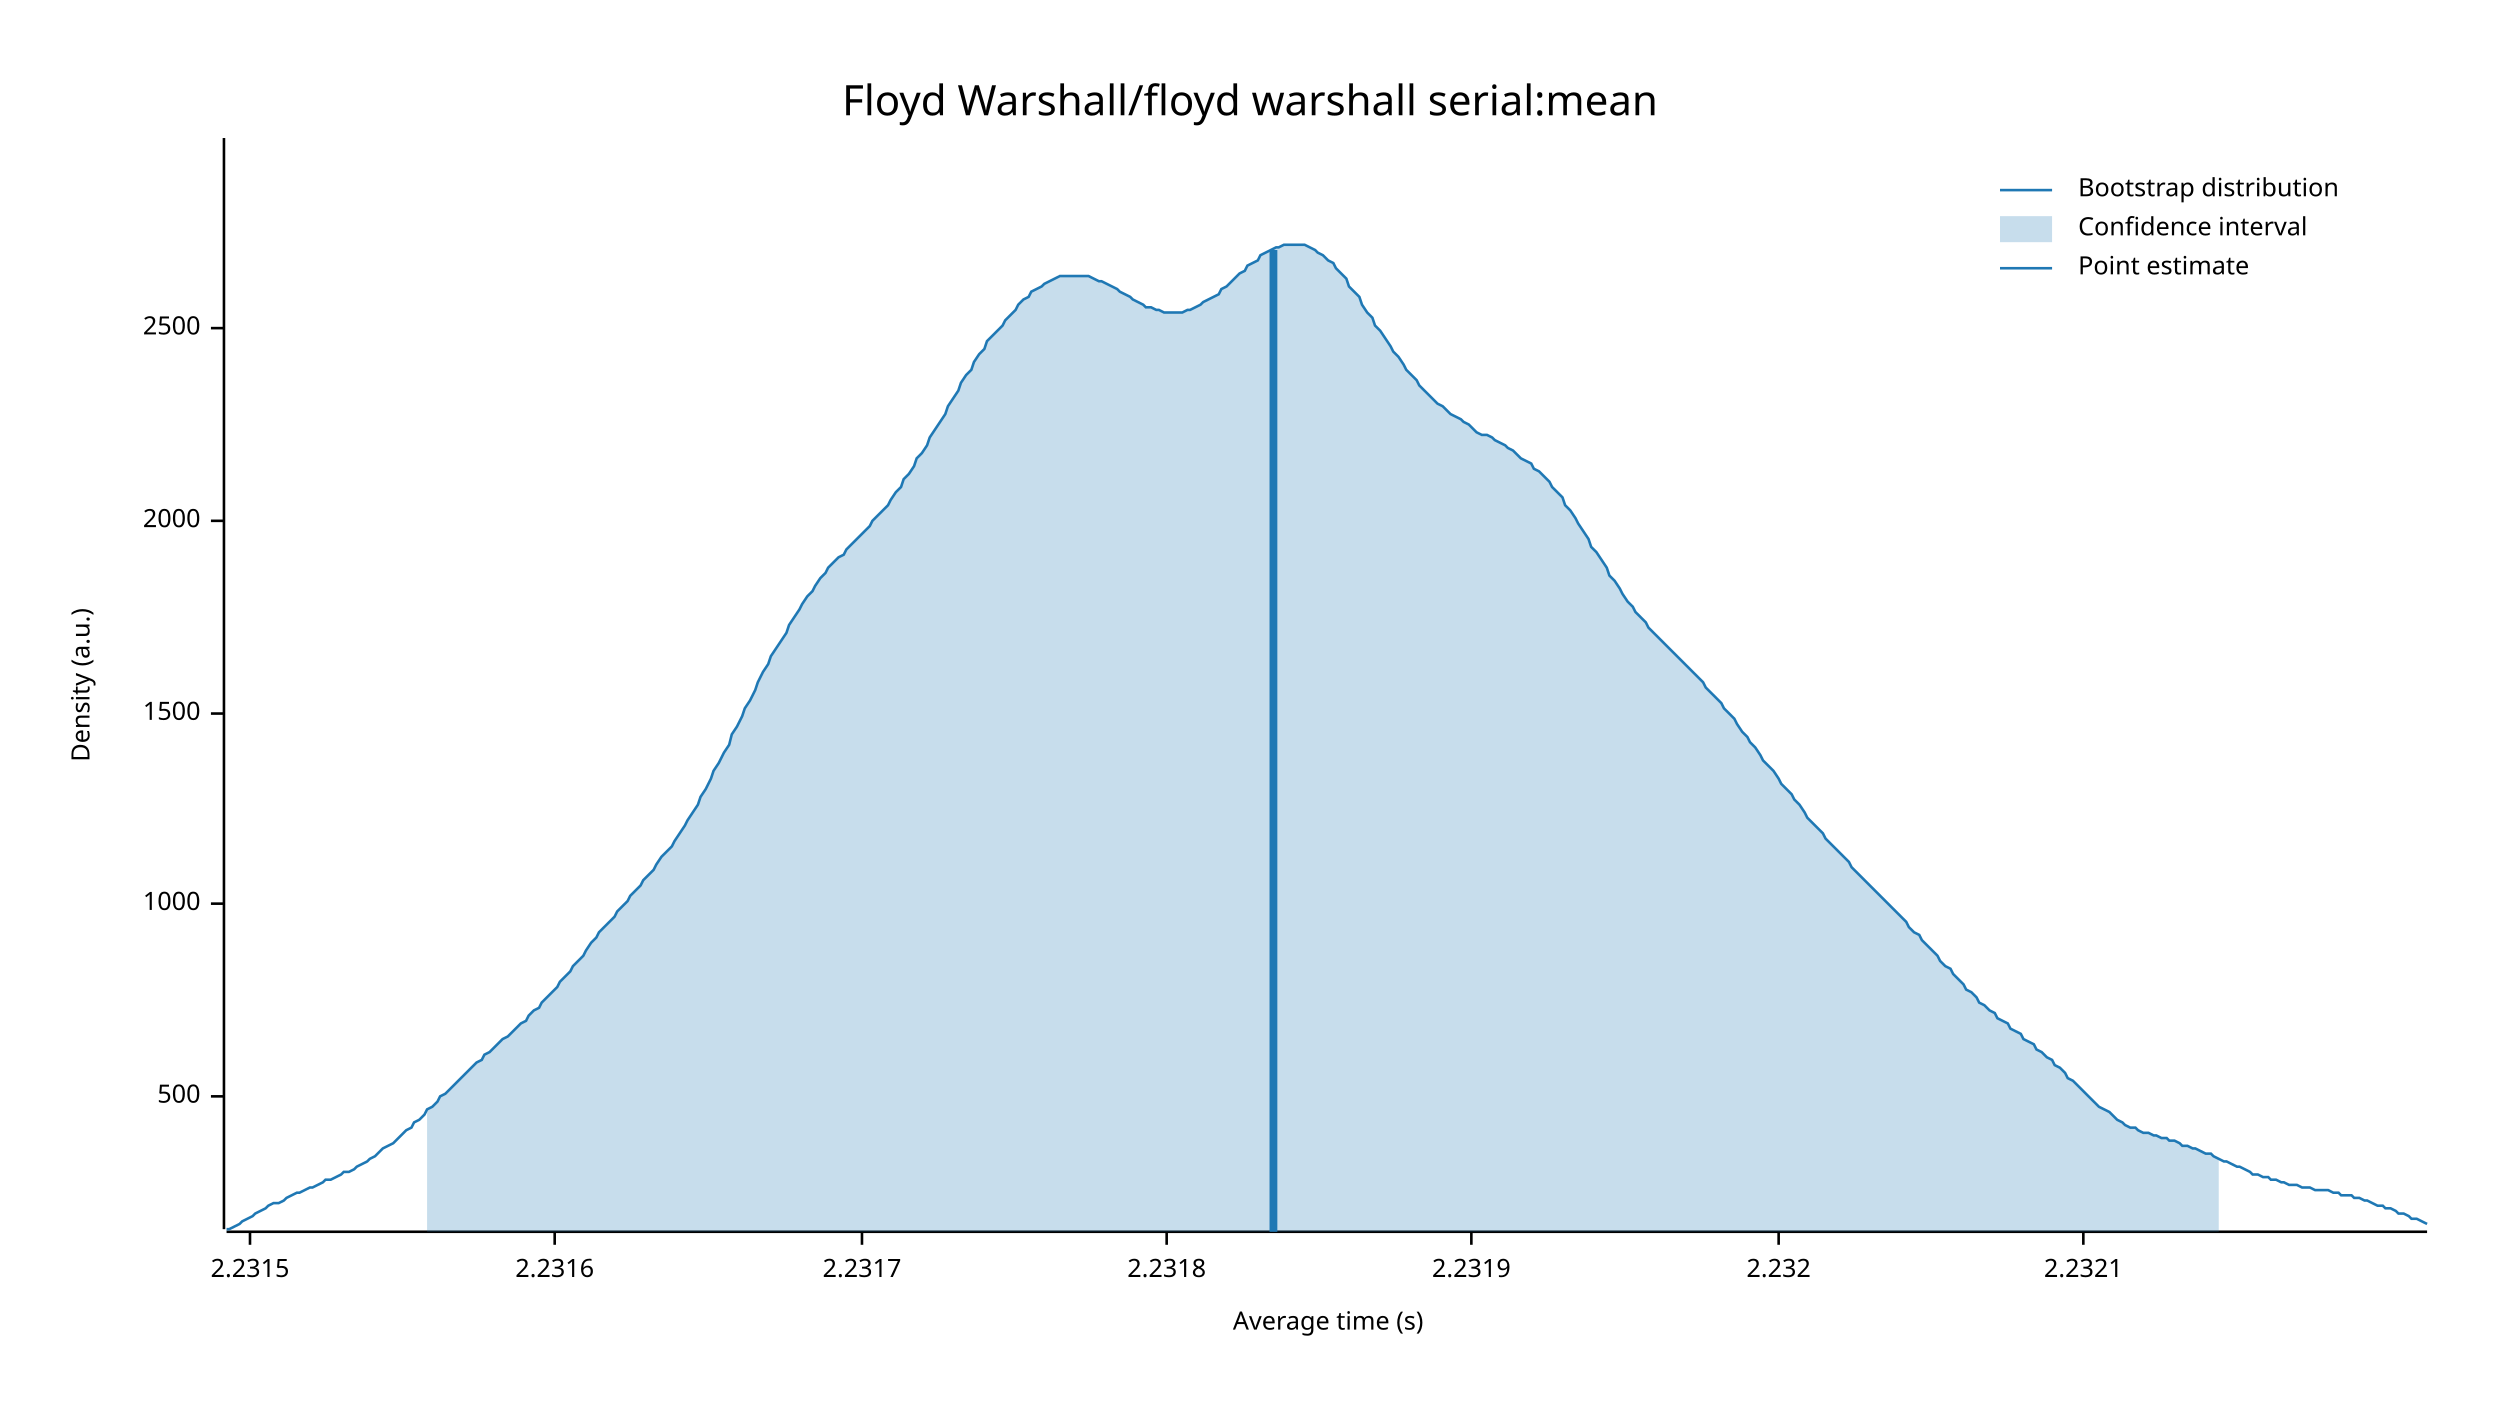
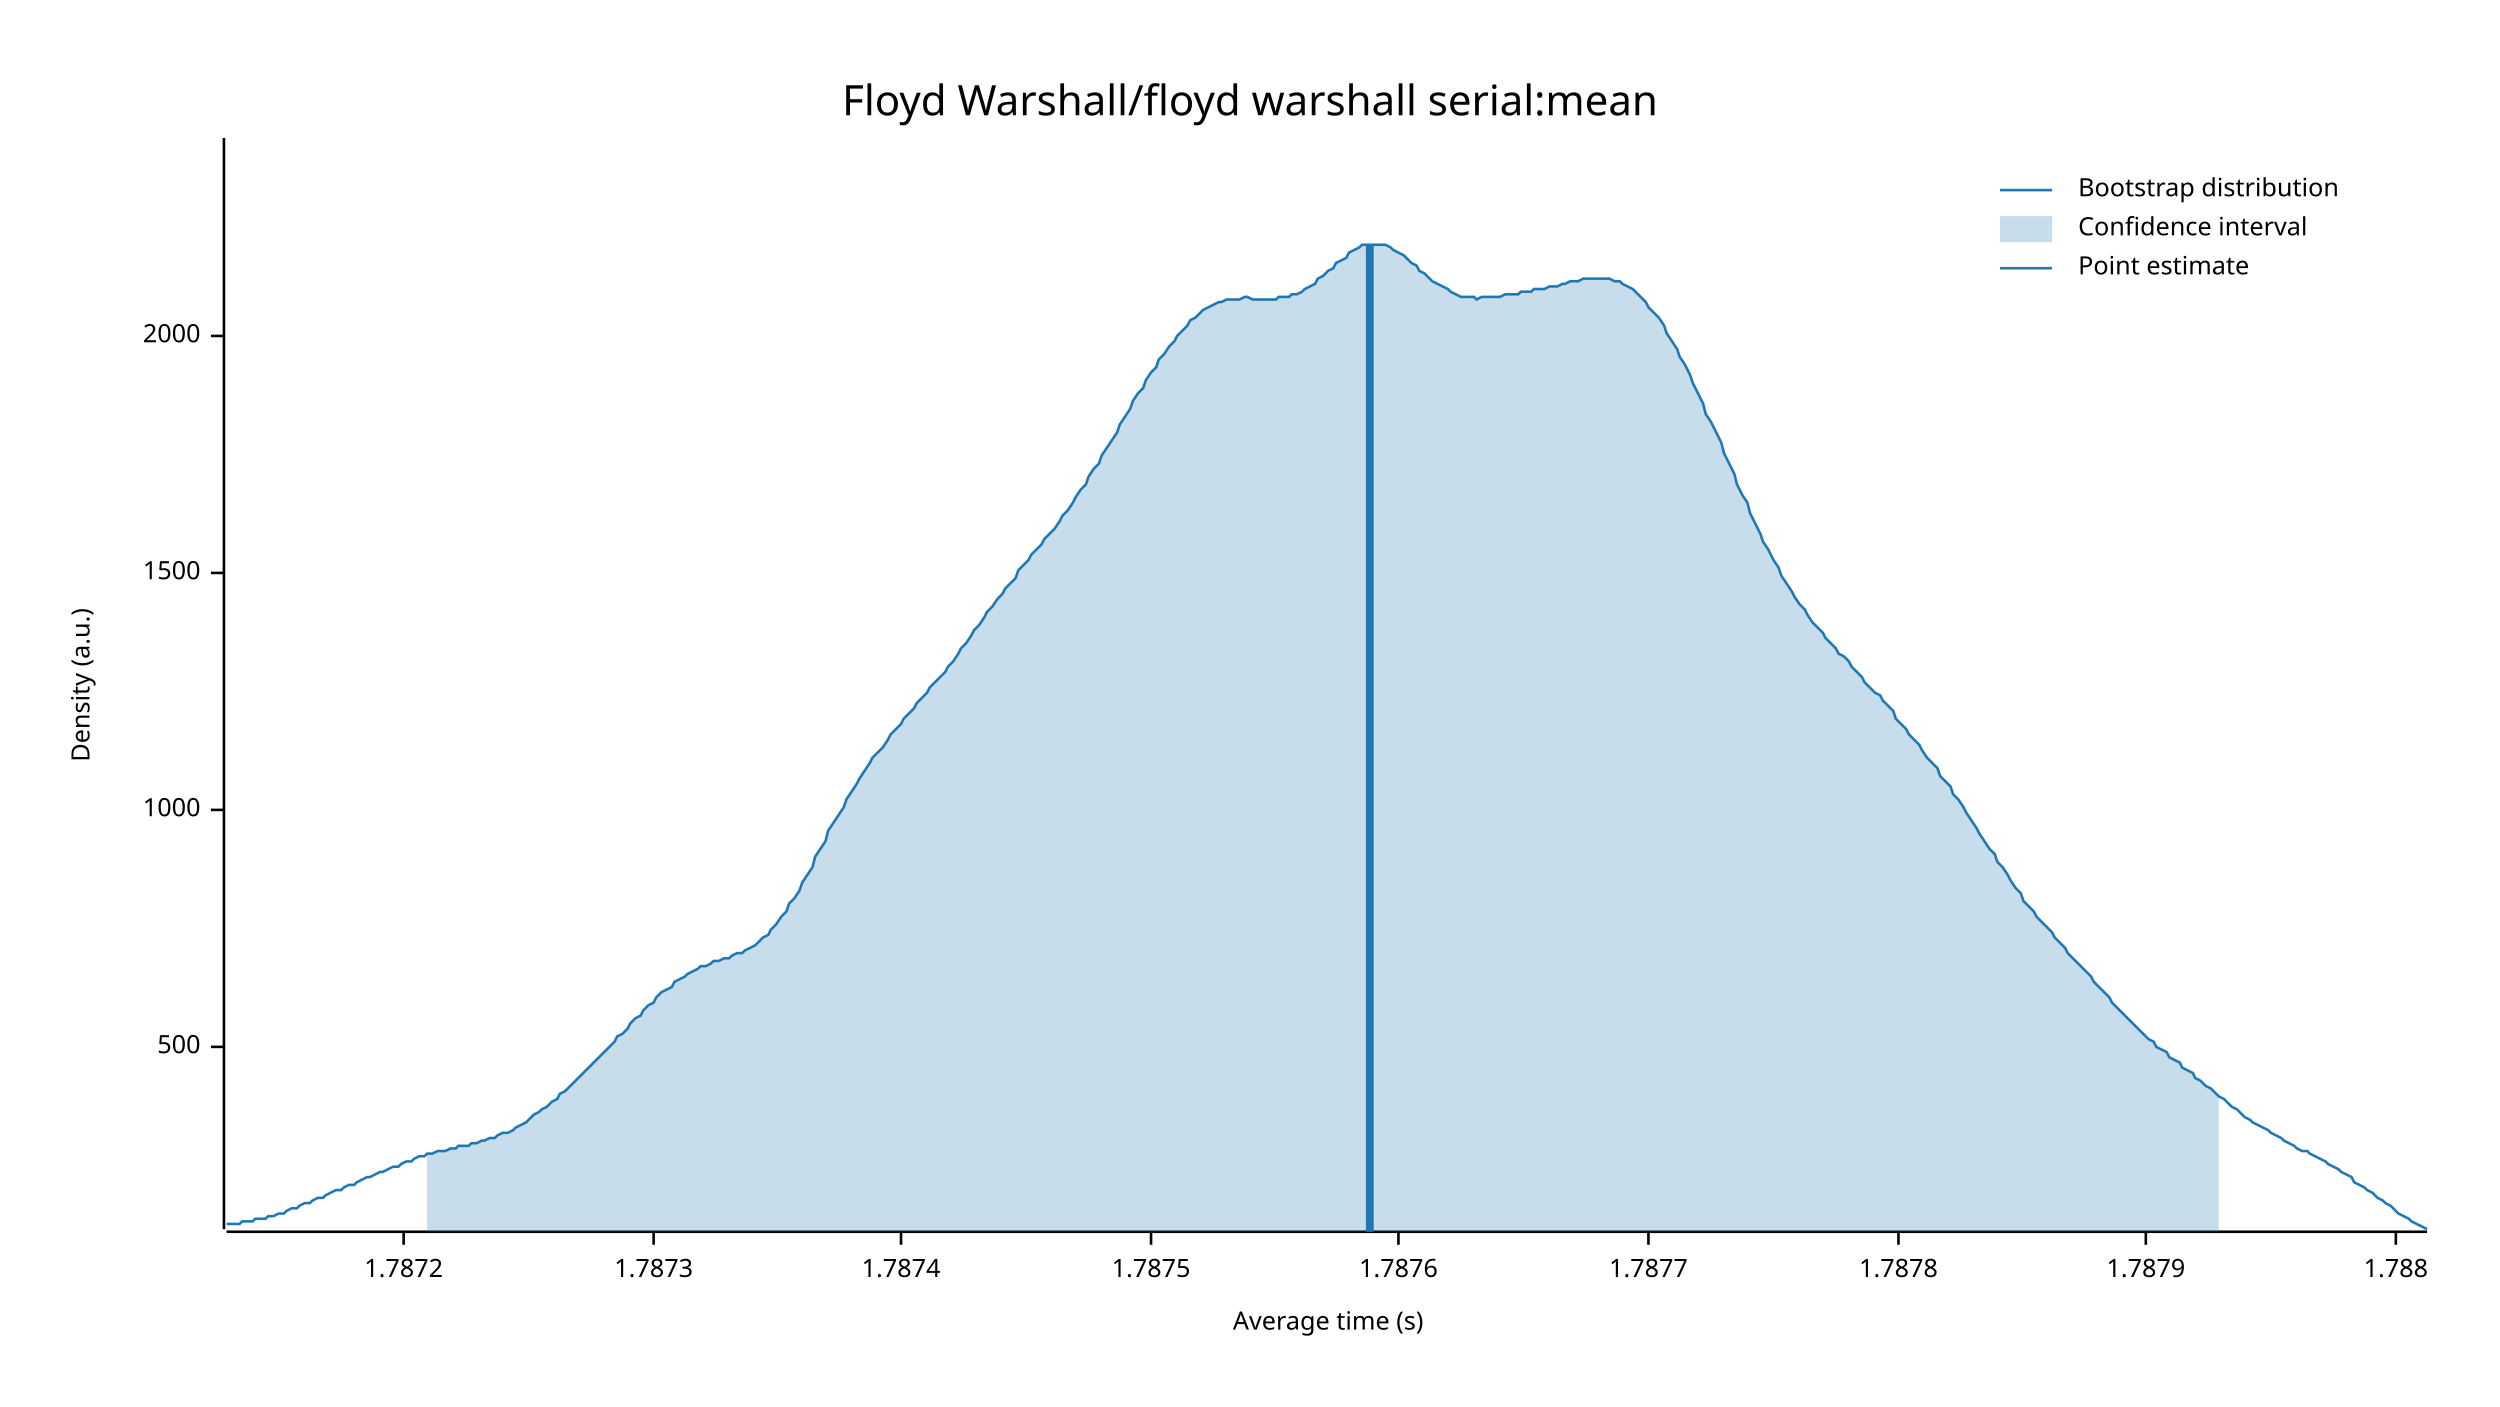
<svg xmlns="http://www.w3.org/2000/svg" width="960" height="540" viewBox="0 0 960 540">
  <text x="480" y="32" dy="0.76em" text-anchor="middle" font-family="sans-serif" font-size="16.129" opacity="1" fill="#000000">
Floyd Warshall/floyd warshall serial:mean
</text>
  <text x="27" y="263" dy="0.76em" text-anchor="middle" font-family="sans-serif" font-size="9.677" opacity="1" fill="#000000" transform="rotate(270, 27, 263)">
Density (a.u.)
</text>
  <text x="510" y="513" dy="-0.5ex" text-anchor="middle" font-family="sans-serif" font-size="9.677" opacity="1" fill="#000000">
Average time (s)
</text>
  <polyline fill="none" opacity="1" stroke="#000000" stroke-width="1" points="86,53 86,472 " />
-   <text x="77" y="421" dy="0.5ex" text-anchor="end" font-family="sans-serif" font-size="9.677" opacity="1" fill="#000000">
+   <text x="77" y="402" dy="0.5ex" text-anchor="end" font-family="sans-serif" font-size="9.677" opacity="1" fill="#000000">
500
</text>
-   <polyline fill="none" opacity="1" stroke="#000000" stroke-width="1" points="81,421 86,421 " />
-   <text x="77" y="347" dy="0.5ex" text-anchor="end" font-family="sans-serif" font-size="9.677" opacity="1" fill="#000000">
+   <polyline fill="none" opacity="1" stroke="#000000" stroke-width="1" points="81,402 86,402 " />
+   <text x="77" y="311" dy="0.5ex" text-anchor="end" font-family="sans-serif" font-size="9.677" opacity="1" fill="#000000">
1000
</text>
-   <polyline fill="none" opacity="1" stroke="#000000" stroke-width="1" points="81,347 86,347 " />
-   <text x="77" y="274" dy="0.5ex" text-anchor="end" font-family="sans-serif" font-size="9.677" opacity="1" fill="#000000">
+   <polyline fill="none" opacity="1" stroke="#000000" stroke-width="1" points="81,311 86,311 " />
+   <text x="77" y="220" dy="0.5ex" text-anchor="end" font-family="sans-serif" font-size="9.677" opacity="1" fill="#000000">
1500
</text>
-   <polyline fill="none" opacity="1" stroke="#000000" stroke-width="1" points="81,274 86,274 " />
-   <text x="77" y="200" dy="0.5ex" text-anchor="end" font-family="sans-serif" font-size="9.677" opacity="1" fill="#000000">
+   <polyline fill="none" opacity="1" stroke="#000000" stroke-width="1" points="81,220 86,220 " />
+   <text x="77" y="129" dy="0.5ex" text-anchor="end" font-family="sans-serif" font-size="9.677" opacity="1" fill="#000000">
2000
</text>
-   <polyline fill="none" opacity="1" stroke="#000000" stroke-width="1" points="81,200 86,200 " />
-   <text x="77" y="126" dy="0.5ex" text-anchor="end" font-family="sans-serif" font-size="9.677" opacity="1" fill="#000000">
- 2500
+   <polyline fill="none" opacity="1" stroke="#000000" stroke-width="1" points="81,129 86,129 " />
+   <polyline fill="none" opacity="1" stroke="#000000" stroke-width="1" points="87,473 932,473 " />
+   <text x="155" y="483" dy="0.76em" text-anchor="middle" font-family="sans-serif" font-size="9.677" opacity="1" fill="#000000">
+ 1.7872
</text>
-   <polyline fill="none" opacity="1" stroke="#000000" stroke-width="1" points="81,126 86,126 " />
-   <polyline fill="none" opacity="1" stroke="#000000" stroke-width="1" points="87,473 932,473 " />
-   <text x="96" y="483" dy="0.76em" text-anchor="middle" font-family="sans-serif" font-size="9.677" opacity="1" fill="#000000">
- 2.2315
+   <polyline fill="none" opacity="1" stroke="#000000" stroke-width="1" points="155,473 155,478 " />
+   <text x="251" y="483" dy="0.76em" text-anchor="middle" font-family="sans-serif" font-size="9.677" opacity="1" fill="#000000">
+ 1.7873
</text>
-   <polyline fill="none" opacity="1" stroke="#000000" stroke-width="1" points="96,473 96,478 " />
-   <text x="213" y="483" dy="0.76em" text-anchor="middle" font-family="sans-serif" font-size="9.677" opacity="1" fill="#000000">
- 2.2316
+   <polyline fill="none" opacity="1" stroke="#000000" stroke-width="1" points="251,473 251,478 " />
+   <text x="346" y="483" dy="0.76em" text-anchor="middle" font-family="sans-serif" font-size="9.677" opacity="1" fill="#000000">
+ 1.7874
</text>
-   <polyline fill="none" opacity="1" stroke="#000000" stroke-width="1" points="213,473 213,478 " />
-   <text x="331" y="483" dy="0.76em" text-anchor="middle" font-family="sans-serif" font-size="9.677" opacity="1" fill="#000000">
- 2.2317
+   <polyline fill="none" opacity="1" stroke="#000000" stroke-width="1" points="346,473 346,478 " />
+   <text x="442" y="483" dy="0.76em" text-anchor="middle" font-family="sans-serif" font-size="9.677" opacity="1" fill="#000000">
+ 1.7875
</text>
-   <polyline fill="none" opacity="1" stroke="#000000" stroke-width="1" points="331,473 331,478 " />
-   <text x="448" y="483" dy="0.76em" text-anchor="middle" font-family="sans-serif" font-size="9.677" opacity="1" fill="#000000">
- 2.2318
+   <polyline fill="none" opacity="1" stroke="#000000" stroke-width="1" points="442,473 442,478 " />
+   <text x="537" y="483" dy="0.76em" text-anchor="middle" font-family="sans-serif" font-size="9.677" opacity="1" fill="#000000">
+ 1.7876
</text>
-   <polyline fill="none" opacity="1" stroke="#000000" stroke-width="1" points="448,473 448,478 " />
-   <text x="565" y="483" dy="0.76em" text-anchor="middle" font-family="sans-serif" font-size="9.677" opacity="1" fill="#000000">
- 2.2319
+   <polyline fill="none" opacity="1" stroke="#000000" stroke-width="1" points="537,473 537,478 " />
+   <text x="633" y="483" dy="0.76em" text-anchor="middle" font-family="sans-serif" font-size="9.677" opacity="1" fill="#000000">
+ 1.7877
</text>
-   <polyline fill="none" opacity="1" stroke="#000000" stroke-width="1" points="565,473 565,478 " />
-   <text x="683" y="483" dy="0.76em" text-anchor="middle" font-family="sans-serif" font-size="9.677" opacity="1" fill="#000000">
- 2.232
+   <polyline fill="none" opacity="1" stroke="#000000" stroke-width="1" points="633,473 633,478 " />
+   <text x="729" y="483" dy="0.76em" text-anchor="middle" font-family="sans-serif" font-size="9.677" opacity="1" fill="#000000">
+ 1.7878
</text>
-   <polyline fill="none" opacity="1" stroke="#000000" stroke-width="1" points="683,473 683,478 " />
-   <text x="800" y="483" dy="0.76em" text-anchor="middle" font-family="sans-serif" font-size="9.677" opacity="1" fill="#000000">
- 2.2321
+   <polyline fill="none" opacity="1" stroke="#000000" stroke-width="1" points="729,473 729,478 " />
+   <text x="824" y="483" dy="0.76em" text-anchor="middle" font-family="sans-serif" font-size="9.677" opacity="1" fill="#000000">
+ 1.7879
</text>
-   <polyline fill="none" opacity="1" stroke="#000000" stroke-width="1" points="800,473 800,478 " />
-   <polyline fill="none" opacity="1" stroke="#1F78B4" stroke-width="1" points="87,472 88,472 90,471 92,470 93,469 95,468 97,467 98,466 100,465 102,464 103,463 105,462 107,462 109,461 110,460 112,459 114,458 115,458 117,457 119,456 120,456 122,455 124,454 125,453 127,453 129,452 131,451 132,450 134,450 136,449 137,448 139,447 141,446 142,445 144,444 146,442 147,441 149,440 151,439 153,437 154,436 156,434 158,433 159,431 161,430 163,428 164,426 166,425 168,423 169,421 171,420 173,418 175,416 176,415 178,413 180,411 181,410 183,408 185,407 186,405 188,404 190,402 191,401 193,399 195,398 197,396 198,395 200,393 202,392 203,390 205,388 207,387 208,385 210,383 212,381 214,379 215,377 217,375 219,373 220,371 222,369 224,367 225,365 227,362 229,360 230,358 232,356 234,354 236,352 237,350 239,348 241,346 242,344 244,342 246,340 247,338 249,336 251,334 252,332 254,329 256,327 258,325 259,323 261,320 263,317 264,315 266,312 268,309 269,306 271,303 273,299 274,296 276,293 278,289 280,286 281,282 283,279 285,275 286,272 288,269 290,265 291,262 293,258 295,255 296,252 298,249 300,246 302,243 303,240 305,237 307,234 308,232 310,229 312,227 313,225 315,222 317,220 318,218 320,216 322,214 324,213 325,211 327,209 329,207 330,206 332,204 334,202 335,200 337,198 339,196 341,194 342,192 344,189 346,187 347,184 349,182 351,179 352,176 354,174 356,171 357,168 359,165 361,162 363,159 364,156 366,153 368,150 369,147 371,144 373,142 374,139 376,136 378,134 379,131 381,129 383,127 385,125 386,123 388,121 390,119 391,117 393,115 395,114 396,112 398,111 400,110 401,109 403,108 405,107 407,106 408,106 410,106 412,106 413,106 415,106 417,106 418,106 420,107 422,108 423,108 425,109 427,110 429,111 430,112 432,113 434,114 435,115 437,116 439,117 440,118 442,118 444,119 445,119 447,120 449,120 451,120 452,120 454,120 456,119 457,119 459,118 461,117 462,116 464,115 466,114 468,113 469,111 471,110 473,108 474,107 476,105 478,104 479,102 481,101 483,100 484,98 486,97 488,96 490,95 491,95 493,94 495,94 496,94 498,94 500,94 501,94 503,95 505,96 506,97 508,98 510,100 512,101 513,103 515,105 517,107 518,110 520,112 522,114 523,117 525,120 527,122 528,125 530,127 532,130 534,133 535,135 537,137 539,140 540,142 542,144 544,146 545,148 547,150 549,152 550,153 552,155 554,156 556,158 557,159 559,160 561,161 562,162 564,163 566,165 567,166 569,167 571,167 573,168 574,169 576,170 578,171 579,172 581,173 583,175 584,176 586,177 588,178 589,180 591,181 593,183 595,185 596,187 598,189 600,191 601,194 603,196 605,199 606,201 608,204 610,207 611,210 613,212 615,215 617,218 618,221 620,223 622,226 623,228 625,231 627,233 628,235 630,237 632,239 633,241 635,243 637,245 639,247 640,248 642,250 644,252 645,253 647,255 649,257 650,258 652,260 654,262 655,264 657,266 659,268 661,270 662,272 664,274 666,276 667,278 669,281 671,283 672,285 674,287 676,290 677,292 679,294 681,296 683,299 684,301 686,303 688,305 689,307 691,309 693,312 694,314 696,316 698,318 700,320 701,322 703,324 705,326 706,327 708,329 710,331 711,333 713,335 715,337 716,338 718,340 720,342 722,344 723,345 725,347 727,349 728,350 730,352 732,354 733,356 735,358 737,359 738,361 740,363 742,365 744,367 745,369 747,371 749,372 750,374 752,376 754,378 755,380 757,381 759,383 760,385 762,386 764,388 766,389 767,391 769,392 771,393 772,395 774,396 776,397 777,399 779,400 781,401 782,403 784,404 786,406 788,407 789,409 791,410 793,412 794,414 796,415 798,417 799,418 801,420 803,422 804,423 806,425 808,426 810,427 811,428 813,430 815,431 816,432 818,433 820,433 821,434 823,435 825,435 827,436 828,436 830,437 832,437 833,438 835,438 837,439 838,440 840,440 842,441 843,441 845,442 847,443 849,443 850,444 852,445 854,446 855,446 857,447 859,448 860,448 862,449 864,450 865,451 867,451 869,452 871,452 872,453 874,453 876,454 877,454 879,455 881,455 882,455 884,456 886,456 887,456 889,457 891,457 893,457 894,457 896,458 898,458 899,459 901,459 903,459 904,460 906,460 908,461 909,461 911,462 913,463 915,463 916,464 918,464 920,465 921,466 923,466 925,467 926,468 928,468 930,469 932,470 " />
-   <polygon opacity="0.25" fill="#1F78B4" points="164,426 166,425 168,423 169,421 171,420 173,418 175,416 176,415 178,413 180,411 181,410 183,408 185,407 186,405 188,404 190,402 191,401 193,399 195,398 197,396 198,395 200,393 202,392 203,390 205,388 207,387 208,385 210,383 212,381 214,379 215,377 217,375 219,373 220,371 222,369 224,367 225,365 227,362 229,360 230,358 232,356 234,354 236,352 237,350 239,348 241,346 242,344 244,342 246,340 247,338 249,336 251,334 252,332 254,329 256,327 258,325 259,323 261,320 263,317 264,315 266,312 268,309 269,306 271,303 273,299 274,296 276,293 278,289 280,286 281,282 283,279 285,275 286,272 288,269 290,265 291,262 293,258 295,255 296,252 298,249 300,246 302,243 303,240 305,237 307,234 308,232 310,229 312,227 313,225 315,222 317,220 318,218 320,216 322,214 324,213 325,211 327,209 329,207 330,206 332,204 334,202 335,200 337,198 339,196 341,194 342,192 344,189 346,187 347,184 349,182 351,179 352,176 354,174 356,171 357,168 359,165 361,162 363,159 364,156 366,153 368,150 369,147 371,144 373,142 374,139 376,136 378,134 379,131 381,129 383,127 385,125 386,123 388,121 390,119 391,117 393,115 395,114 396,112 398,111 400,110 401,109 403,108 405,107 407,106 408,106 410,106 412,106 413,106 415,106 417,106 418,106 420,107 422,108 423,108 425,109 427,110 429,111 430,112 432,113 434,114 435,115 437,116 439,117 440,118 442,118 444,119 445,119 447,120 449,120 451,120 452,120 454,120 456,119 457,119 459,118 461,117 462,116 464,115 466,114 468,113 469,111 471,110 473,108 474,107 476,105 478,104 479,102 481,101 483,100 484,98 486,97 488,96 490,95 491,95 493,94 495,94 496,94 498,94 500,94 501,94 503,95 505,96 506,97 508,98 510,100 512,101 513,103 515,105 517,107 518,110 520,112 522,114 523,117 525,120 527,122 528,125 530,127 532,130 534,133 535,135 537,137 539,140 540,142 542,144 544,146 545,148 547,150 549,152 550,153 552,155 554,156 556,158 557,159 559,160 561,161 562,162 564,163 566,165 567,166 569,167 571,167 573,168 574,169 576,170 578,171 579,172 581,173 583,175 584,176 586,177 588,178 589,180 591,181 593,183 595,185 596,187 598,189 600,191 601,194 603,196 605,199 606,201 608,204 610,207 611,210 613,212 615,215 617,218 618,221 620,223 622,226 623,228 625,231 627,233 628,235 630,237 632,239 633,241 635,243 637,245 639,247 640,248 642,250 644,252 645,253 647,255 649,257 650,258 652,260 654,262 655,264 657,266 659,268 661,270 662,272 664,274 666,276 667,278 669,281 671,283 672,285 674,287 676,290 677,292 679,294 681,296 683,299 684,301 686,303 688,305 689,307 691,309 693,312 694,314 696,316 698,318 700,320 701,322 703,324 705,326 706,327 708,329 710,331 711,333 713,335 715,337 716,338 718,340 720,342 722,344 723,345 725,347 727,349 728,350 730,352 732,354 733,356 735,358 737,359 738,361 740,363 742,365 744,367 745,369 747,371 749,372 750,374 752,376 754,378 755,380 757,381 759,383 760,385 762,386 764,388 766,389 767,391 769,392 771,393 772,395 774,396 776,397 777,399 779,400 781,401 782,403 784,404 786,406 788,407 789,409 791,410 793,412 794,414 796,415 798,417 799,418 801,420 803,422 804,423 806,425 808,426 810,427 811,428 813,430 815,431 816,432 818,433 820,433 821,434 823,435 825,435 827,436 828,436 830,437 832,437 833,438 835,438 837,439 838,440 840,440 842,441 843,441 845,442 847,443 849,443 850,444 852,445 852,473 164,473 " />
-   <polyline fill="none" opacity="1" stroke="#1F78B4" stroke-width="3" points="489,473 489,96 " />
+   <polyline fill="none" opacity="1" stroke="#000000" stroke-width="1" points="824,473 824,478 " />
+   <text x="920" y="483" dy="0.76em" text-anchor="middle" font-family="sans-serif" font-size="9.677" opacity="1" fill="#000000">
+ 1.788
+ </text>
+   <polyline fill="none" opacity="1" stroke="#000000" stroke-width="1" points="920,473 920,478 " />
+   <polyline fill="none" opacity="1" stroke="#1F78B4" stroke-width="1" points="87,470 88,470 90,470 92,470 93,469 95,469 97,469 98,468 100,468 102,468 103,467 105,467 107,466 109,466 110,465 112,464 114,464 115,463 117,462 119,462 120,461 122,460 124,460 125,459 127,458 129,457 131,457 132,456 134,455 136,455 137,454 139,453 141,452 142,452 144,451 146,450 147,450 149,449 151,448 153,448 154,447 156,446 158,446 159,445 161,444 163,444 164,443 166,443 168,442 169,442 171,442 173,441 175,441 176,440 178,440 180,440 181,439 183,439 185,438 186,438 188,437 190,437 191,436 193,435 195,435 197,434 198,433 200,432 202,431 203,430 205,428 207,427 208,426 210,425 212,423 214,422 215,420 217,419 219,417 220,416 222,414 224,412 225,411 227,409 229,407 230,406 232,404 234,402 236,400 237,398 239,397 241,395 242,393 244,391 246,390 247,388 249,386 251,385 252,383 254,381 256,380 258,379 259,377 261,376 263,375 264,374 266,373 268,372 269,371 271,371 273,370 274,369 276,369 278,368 280,368 281,367 283,366 285,366 286,365 288,364 290,363 291,362 293,360 295,359 296,357 298,355 300,352 302,350 303,347 305,345 307,342 308,339 310,336 312,333 313,329 315,326 317,323 318,319 320,316 322,313 324,310 325,307 327,304 329,301 330,299 332,296 334,293 335,291 337,289 339,287 341,284 342,282 344,280 346,278 347,276 349,274 351,272 352,270 354,268 356,266 357,264 359,262 361,260 363,258 364,256 366,254 368,251 369,249 371,247 373,244 374,242 376,240 378,237 379,235 381,233 383,230 385,228 386,226 388,224 390,222 391,219 393,217 395,215 396,213 398,211 400,209 401,207 403,205 405,203 407,200 408,198 410,196 412,193 413,191 415,188 417,186 418,183 420,180 422,178 423,175 425,172 427,169 429,166 430,163 432,160 434,157 435,154 437,151 439,149 440,146 442,143 444,141 445,138 447,136 449,133 451,131 452,129 454,127 456,125 457,123 459,122 461,120 462,119 464,118 466,117 468,116 469,116 471,115 473,115 474,115 476,115 478,114 479,114 481,115 483,115 484,115 486,115 488,115 490,115 491,114 493,114 495,114 496,113 498,113 500,112 501,111 503,110 505,109 506,107 508,106 510,104 512,103 513,101 515,100 517,99 518,97 520,96 522,95 523,94 525,94 527,94 528,94 530,94 532,94 534,95 535,96 537,97 539,98 540,99 542,101 544,102 545,104 547,105 549,107 550,108 552,109 554,110 556,111 557,112 559,113 561,114 562,114 564,114 566,114 567,115 569,114 571,114 573,114 574,114 576,114 578,113 579,113 581,113 583,113 584,112 586,112 588,112 589,111 591,111 593,111 595,110 596,110 598,110 600,109 601,109 603,108 605,108 606,108 608,107 610,107 611,107 613,107 615,107 617,107 618,107 620,108 622,108 623,109 625,110 627,111 628,112 630,114 632,116 633,118 635,120 637,122 639,125 640,128 642,131 644,134 645,137 647,140 649,144 650,147 652,151 654,155 655,159 657,162 659,166 661,170 662,174 664,178 666,182 667,186 669,190 671,193 672,197 674,201 676,205 677,208 679,211 681,215 683,218 684,221 686,224 688,227 689,229 691,232 693,234 694,236 696,239 698,241 700,243 701,245 703,247 705,249 706,251 708,252 710,254 711,256 713,258 715,260 716,262 718,264 720,266 722,267 723,269 725,271 727,273 728,276 730,278 732,280 733,282 735,284 737,286 738,288 740,291 742,293 744,295 745,298 747,300 749,302 750,305 752,307 754,310 755,312 757,315 759,318 760,320 762,323 764,326 766,328 767,331 769,333 771,336 772,338 774,341 776,343 777,346 779,348 781,350 782,352 784,354 786,356 788,358 789,360 791,362 793,364 794,366 796,368 798,370 799,371 801,373 803,375 804,377 806,379 808,381 810,383 811,385 813,387 815,389 816,390 818,392 820,394 821,395 823,397 825,399 827,400 828,402 830,403 832,404 833,406 835,407 837,408 838,410 840,411 842,412 843,414 845,415 847,417 849,418 850,419 852,421 854,422 855,423 857,425 859,426 860,427 862,429 864,430 865,431 867,432 869,433 871,434 872,435 874,436 876,437 877,438 879,439 881,440 882,441 884,442 886,442 887,443 889,444 891,445 893,446 894,447 896,448 898,449 899,450 901,451 903,452 904,454 906,455 908,456 909,457 911,458 913,460 915,461 916,462 918,463 920,465 921,466 923,467 925,468 926,469 928,470 930,471 932,472 " />
+   <polygon opacity="0.25" fill="#1F78B4" points="164,443 166,443 168,442 169,442 171,442 173,441 175,441 176,440 178,440 180,440 181,439 183,439 185,438 186,438 188,437 190,437 191,436 193,435 195,435 197,434 198,433 200,432 202,431 203,430 205,428 207,427 208,426 210,425 212,423 214,422 215,420 217,419 219,417 220,416 222,414 224,412 225,411 227,409 229,407 230,406 232,404 234,402 236,400 237,398 239,397 241,395 242,393 244,391 246,390 247,388 249,386 251,385 252,383 254,381 256,380 258,379 259,377 261,376 263,375 264,374 266,373 268,372 269,371 271,371 273,370 274,369 276,369 278,368 280,368 281,367 283,366 285,366 286,365 288,364 290,363 291,362 293,360 295,359 296,357 298,355 300,352 302,350 303,347 305,345 307,342 308,339 310,336 312,333 313,329 315,326 317,323 318,319 320,316 322,313 324,310 325,307 327,304 329,301 330,299 332,296 334,293 335,291 337,289 339,287 341,284 342,282 344,280 346,278 347,276 349,274 351,272 352,270 354,268 356,266 357,264 359,262 361,260 363,258 364,256 366,254 368,251 369,249 371,247 373,244 374,242 376,240 378,237 379,235 381,233 383,230 385,228 386,226 388,224 390,222 391,219 393,217 395,215 396,213 398,211 400,209 401,207 403,205 405,203 407,200 408,198 410,196 412,193 413,191 415,188 417,186 418,183 420,180 422,178 423,175 425,172 427,169 429,166 430,163 432,160 434,157 435,154 437,151 439,149 440,146 442,143 444,141 445,138 447,136 449,133 451,131 452,129 454,127 456,125 457,123 459,122 461,120 462,119 464,118 466,117 468,116 469,116 471,115 473,115 474,115 476,115 478,114 479,114 481,115 483,115 484,115 486,115 488,115 490,115 491,114 493,114 495,114 496,113 498,113 500,112 501,111 503,110 505,109 506,107 508,106 510,104 512,103 513,101 515,100 517,99 518,97 520,96 522,95 523,94 525,94 527,94 528,94 530,94 532,94 534,95 535,96 537,97 539,98 540,99 542,101 544,102 545,104 547,105 549,107 550,108 552,109 554,110 556,111 557,112 559,113 561,114 562,114 564,114 566,114 567,115 569,114 571,114 573,114 574,114 576,114 578,113 579,113 581,113 583,113 584,112 586,112 588,112 589,111 591,111 593,111 595,110 596,110 598,110 600,109 601,109 603,108 605,108 606,108 608,107 610,107 611,107 613,107 615,107 617,107 618,107 620,108 622,108 623,109 625,110 627,111 628,112 630,114 632,116 633,118 635,120 637,122 639,125 640,128 642,131 644,134 645,137 647,140 649,144 650,147 652,151 654,155 655,159 657,162 659,166 661,170 662,174 664,178 666,182 667,186 669,190 671,193 672,197 674,201 676,205 677,208 679,211 681,215 683,218 684,221 686,224 688,227 689,229 691,232 693,234 694,236 696,239 698,241 700,243 701,245 703,247 705,249 706,251 708,252 710,254 711,256 713,258 715,260 716,262 718,264 720,266 722,267 723,269 725,271 727,273 728,276 730,278 732,280 733,282 735,284 737,286 738,288 740,291 742,293 744,295 745,298 747,300 749,302 750,305 752,307 754,310 755,312 757,315 759,318 760,320 762,323 764,326 766,328 767,331 769,333 771,336 772,338 774,341 776,343 777,346 779,348 781,350 782,352 784,354 786,356 788,358 789,360 791,362 793,364 794,366 796,368 798,370 799,371 801,373 803,375 804,377 806,379 808,381 810,383 811,385 813,387 815,389 816,390 818,392 820,394 821,395 823,397 825,399 827,400 828,402 830,403 832,404 833,406 835,407 837,408 838,410 840,411 842,412 843,414 845,415 847,417 849,418 850,419 852,421 852,473 164,473 " />
+   <polyline fill="none" opacity="1" stroke="#1F78B4" stroke-width="3" points="526,473 526,94 " />
  <text x="798" y="68" dy="0.76em" text-anchor="start" font-family="sans-serif" font-size="9.677" opacity="1" fill="#000000">
Bootstrap distribution
</text>
  <text x="798" y="83" dy="0.76em" text-anchor="start" font-family="sans-serif" font-size="9.677" opacity="1" fill="#000000">
Confidence interval
</text>
  <text x="798" y="98" dy="0.76em" text-anchor="start" font-family="sans-serif" font-size="9.677" opacity="1" fill="#000000">
Point estimate
</text>
  <polyline fill="none" opacity="1" stroke="#1F78B4" stroke-width="1" points="768,73 788,73 " />
  <rect x="768" y="83" width="20" height="10" opacity="0.25" fill="#1F78B4" stroke="none" />
  <polyline fill="none" opacity="1" stroke="#1F78B4" stroke-width="1" points="768,103 788,103 " />
</svg>
